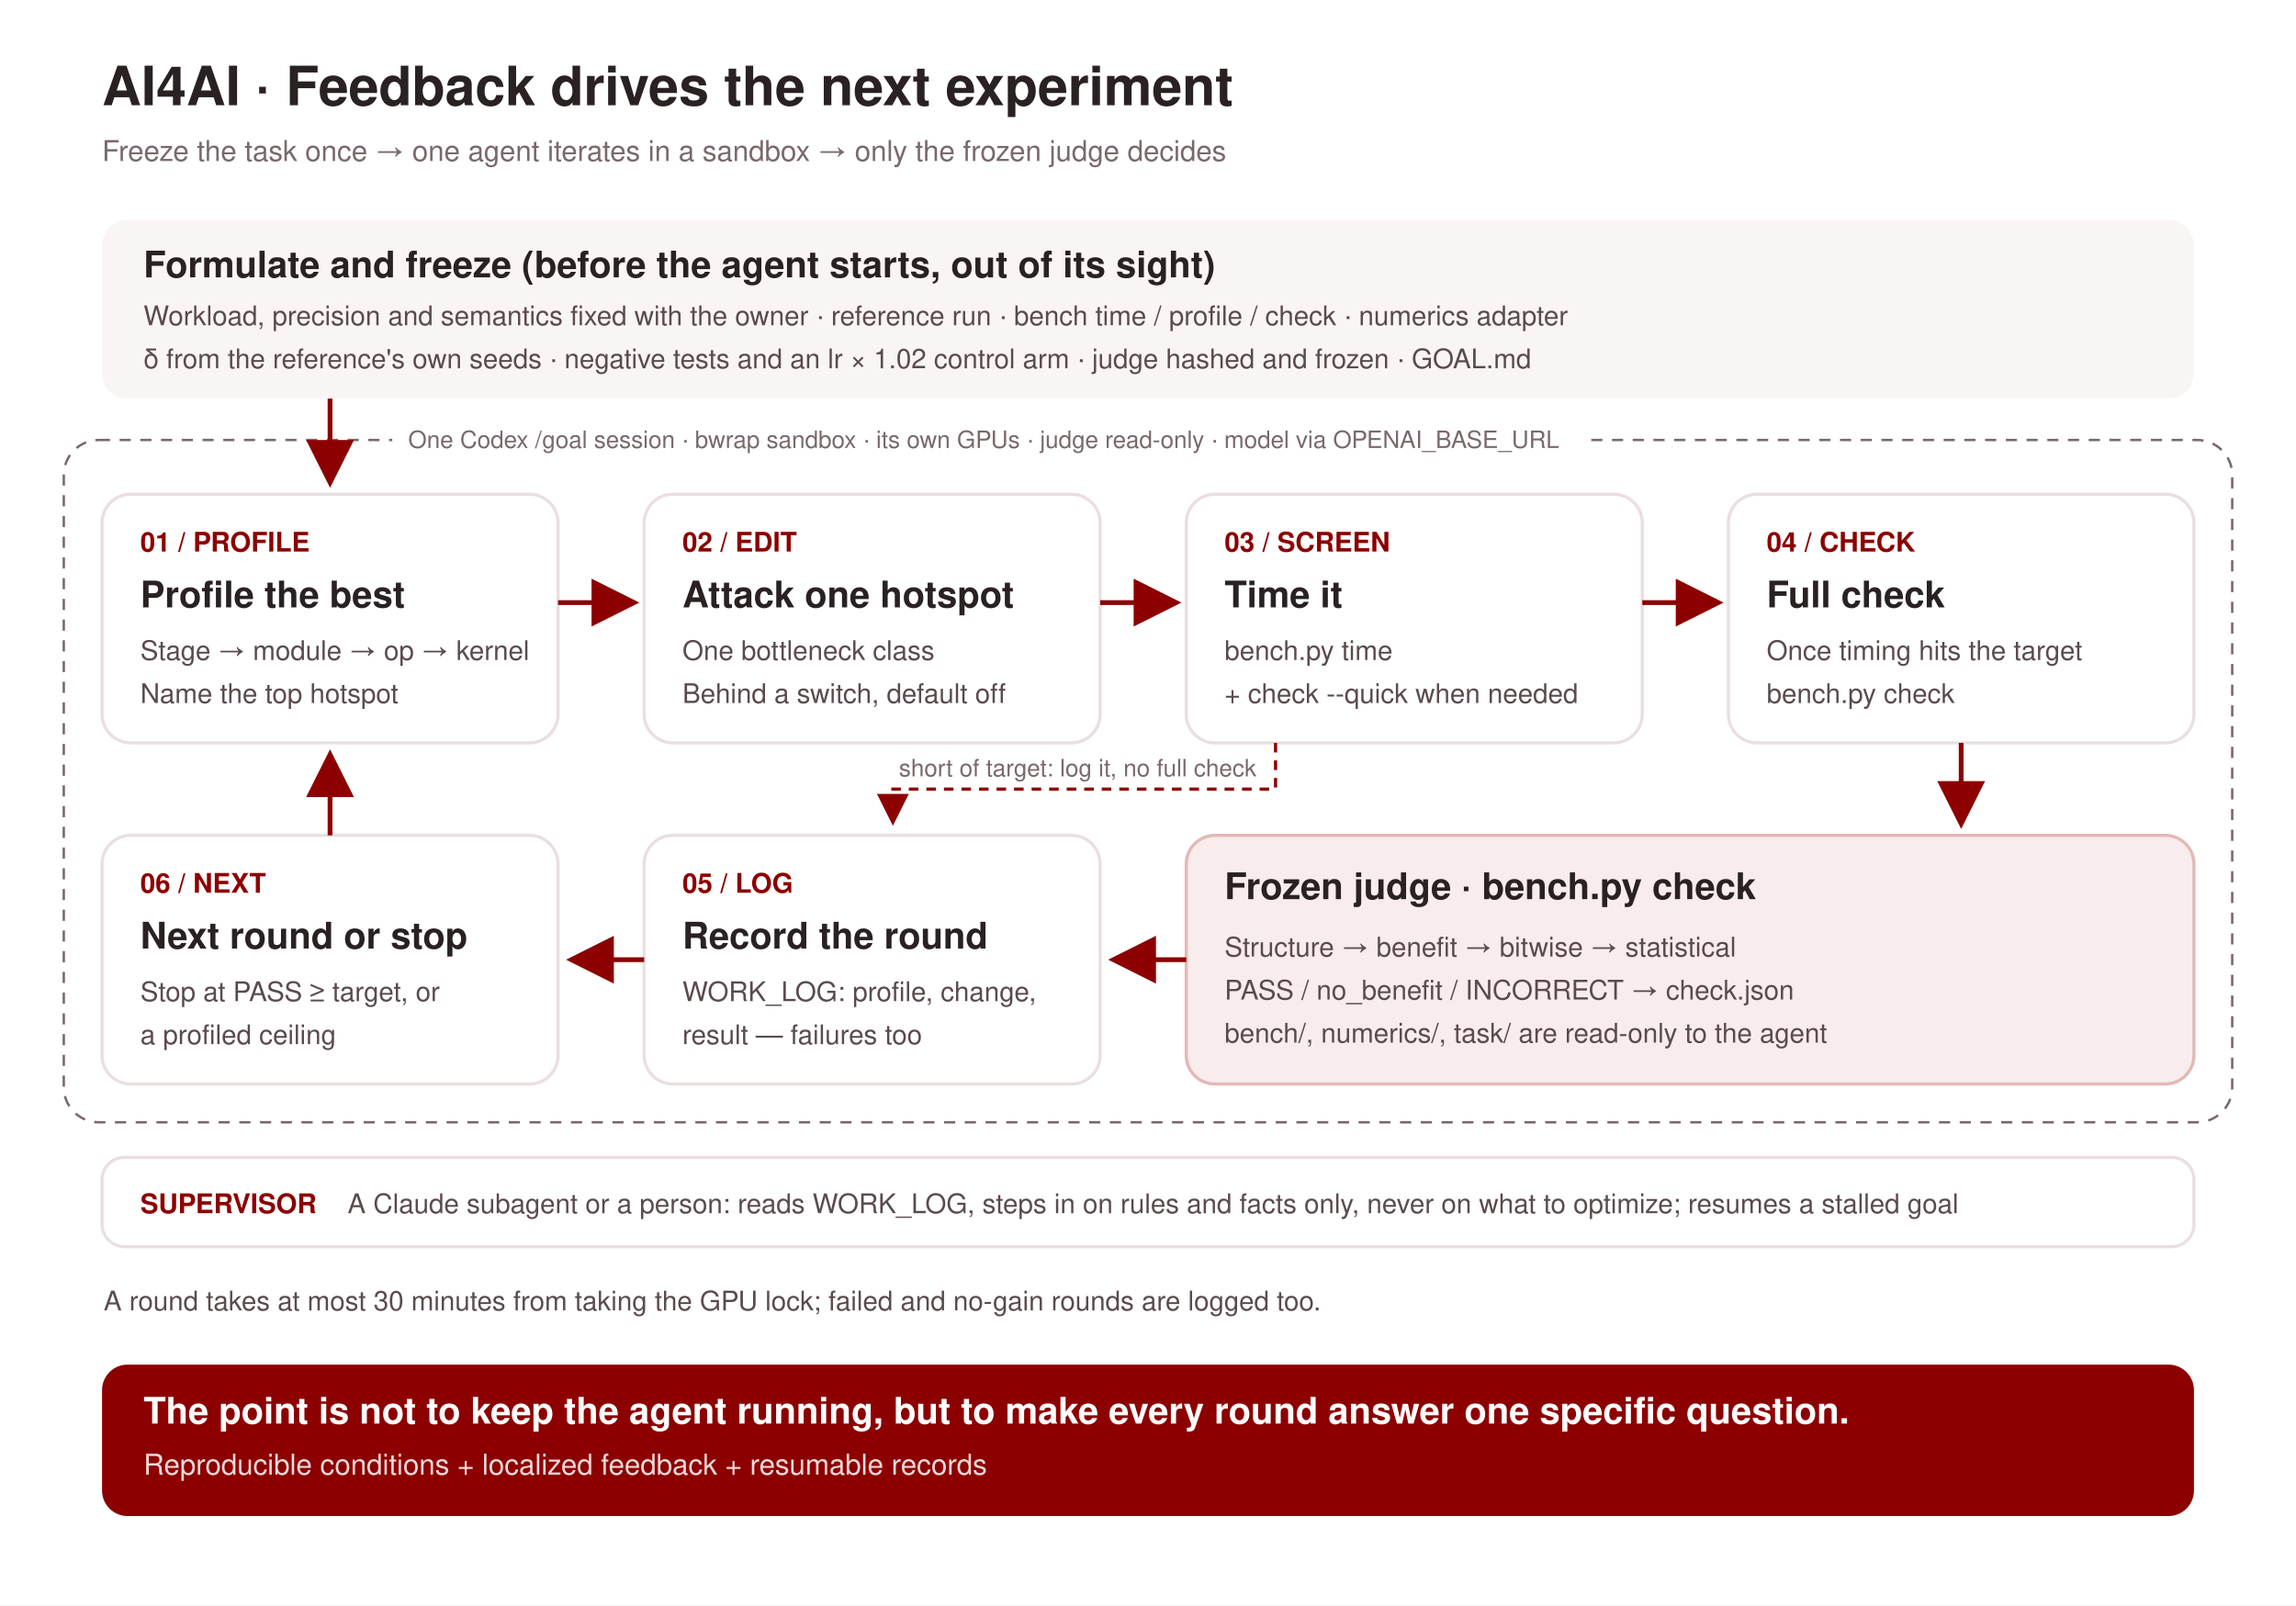
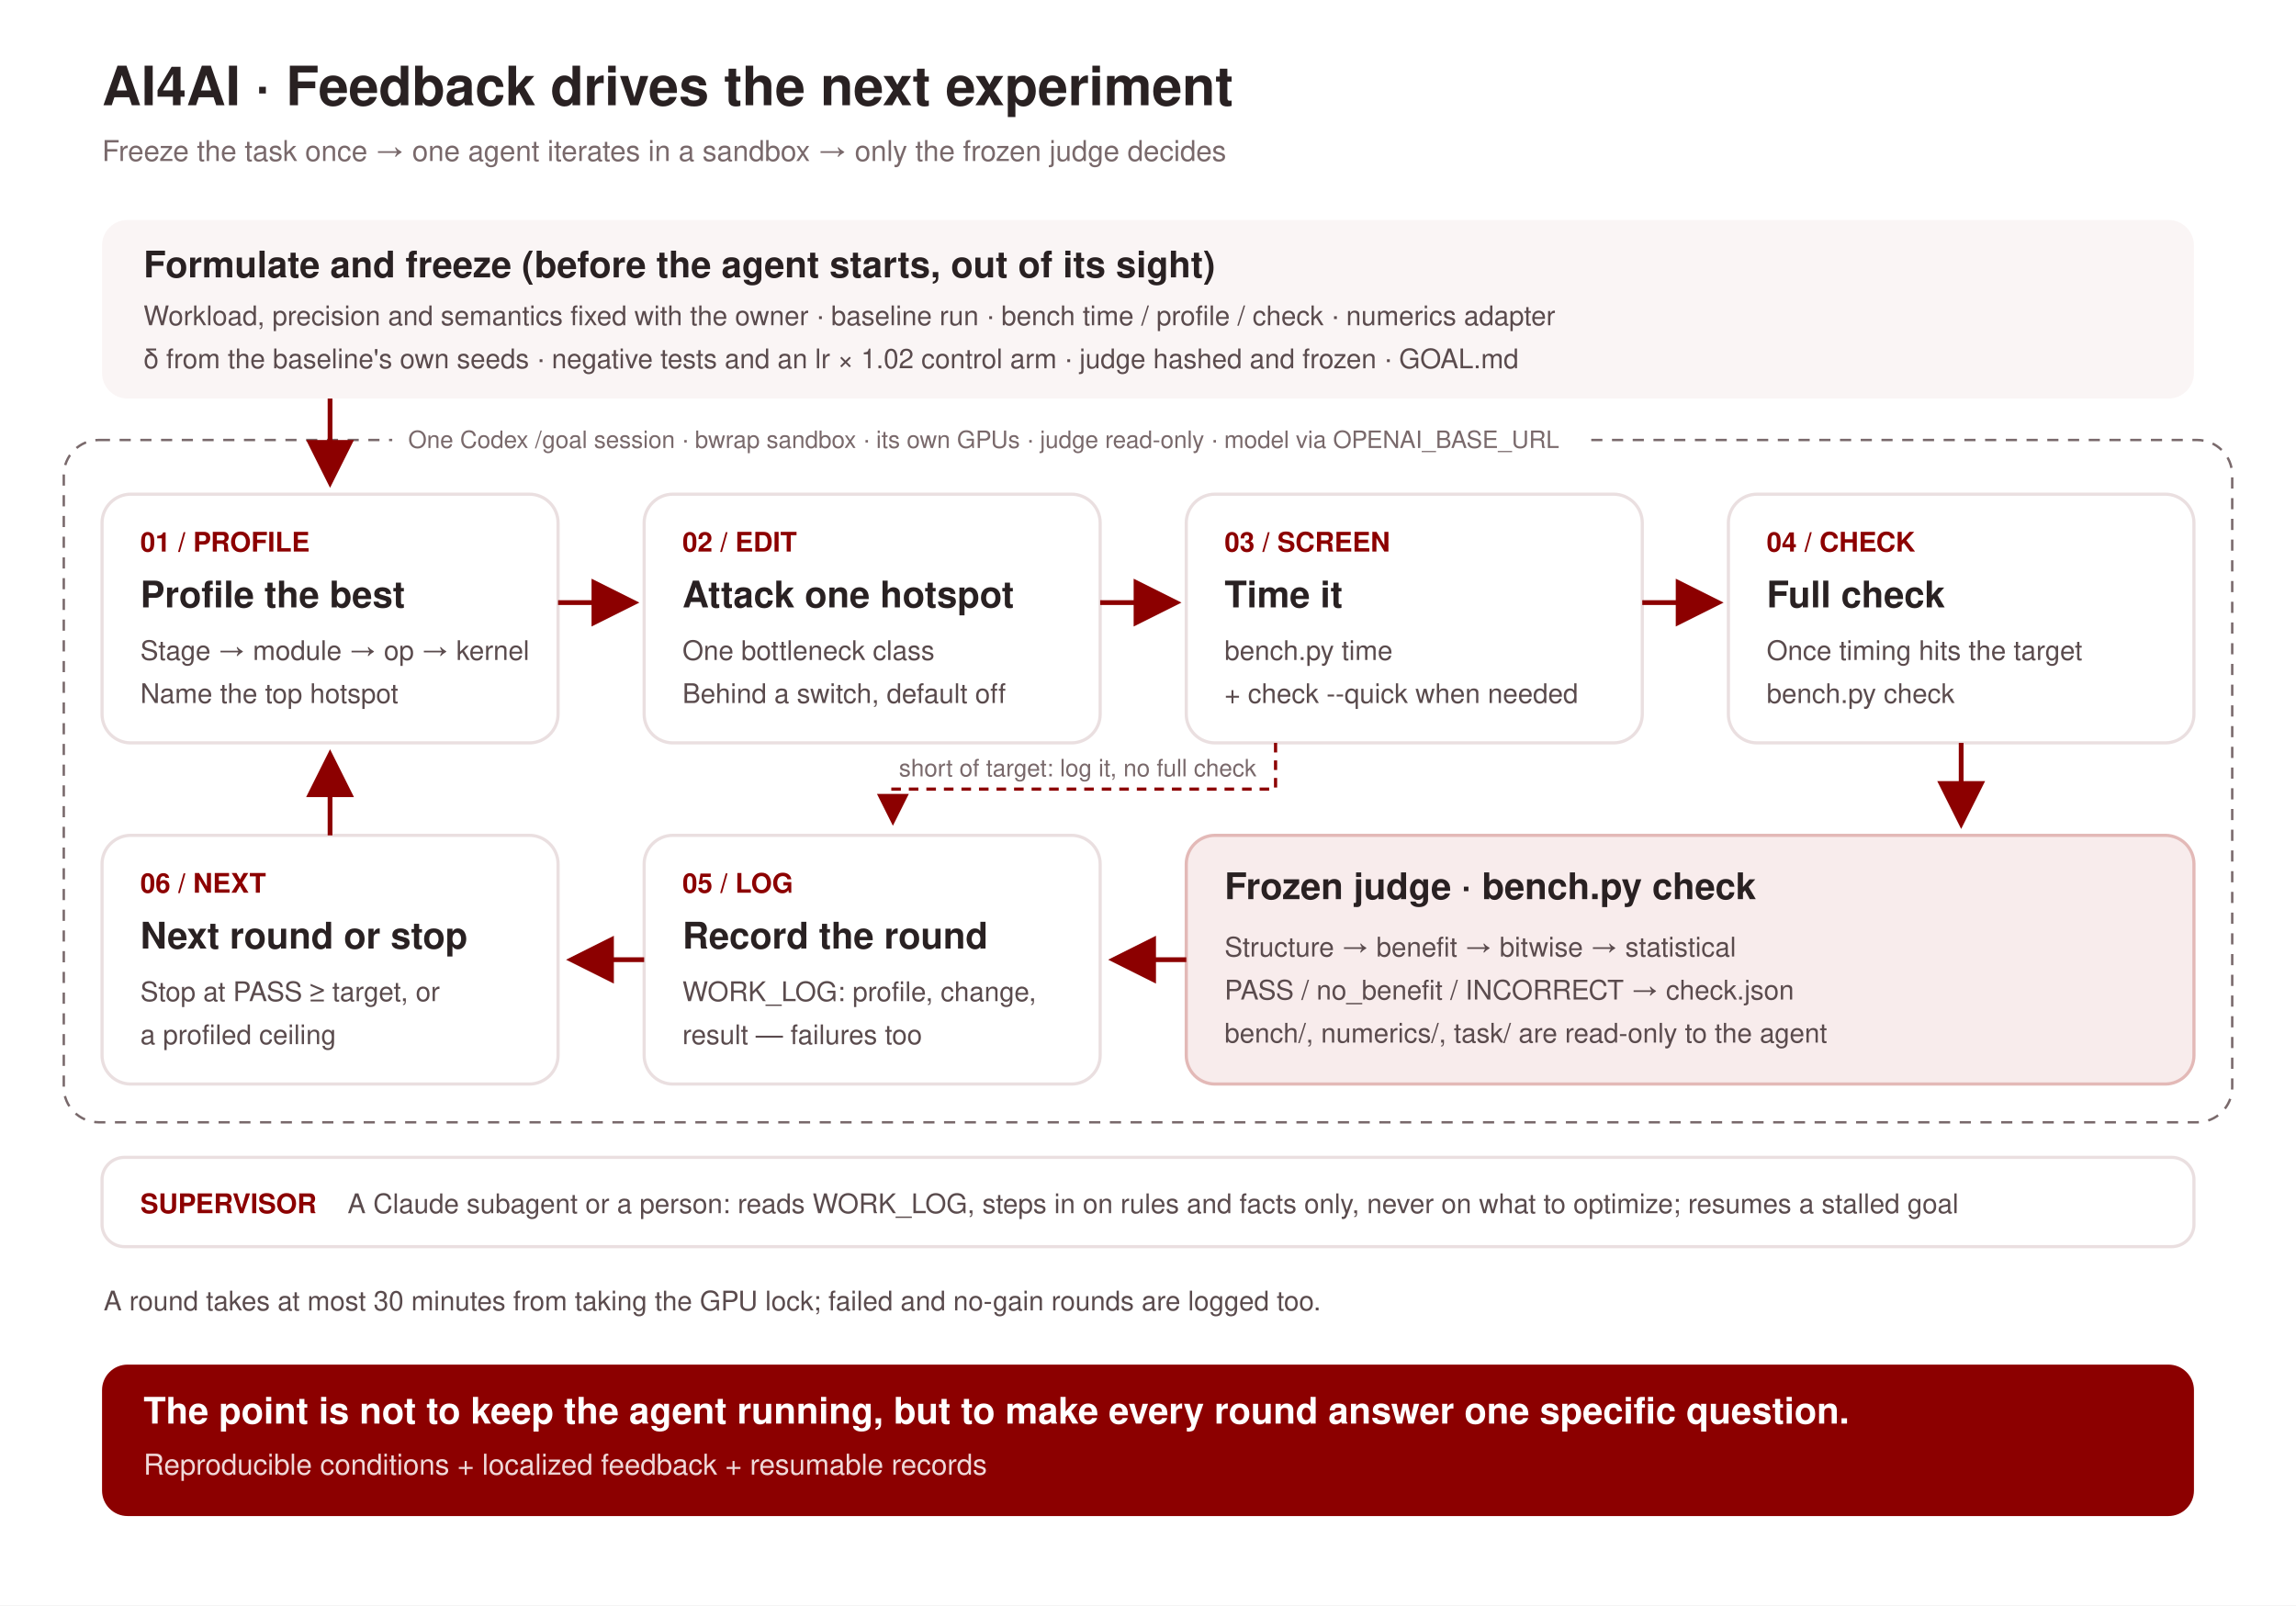
<svg xmlns="http://www.w3.org/2000/svg" width="1440" height="1007" viewBox="0 0 1440 1007" role="img" aria-labelledby="t">
  <defs>
    <marker id="arrow" markerWidth="10" markerHeight="10" refX="8" refY="5" orient="auto">
      <path d="M0 0L10 5L0 10Z" fill="#8C0000" />
    </marker>
    <style>text{font-family:"Helvetica Neue",Helvetica,Arial,"PingFang SC","Hiragino Sans GB","Microsoft YaHei","Noto Sans CJK SC",sans-serif}.title{font-size:34px;font-weight:700;fill:#292122}.sub{font-size:18px;fill:#79696B}.step{font-size:17px;font-weight:700;fill:#8C0000}.label{font-size:23px;font-weight:650;fill:#292122}.body{font-size:17px;fill:#5A4B4D}.small{font-size:15px;fill:#79696B}.line{fill:none;stroke:#8C0000;stroke-width:3;marker-end:url(#arrow)}.alt{fill:none;stroke:#8C0000;stroke-width:2;stroke-dasharray:6 5;marker-end:url(#arrow)}</style>
  </defs>
  <rect width="1440" height="1007" fill="#ffffff" />
  <text x="64" y="66" class="title">AI4AI · Feedback drives the next experiment</text>
  <text x="64" y="101" class="sub">Freeze the task once → one agent iterates in a sandbox → only the frozen judge decides</text>
  <rect x="64" y="138" width="1312" height="112" rx="16" fill="#FAF5F5" />
  <text x="90" y="174" class="label">Formulate and freeze (before the agent starts, out of its sight)</text>
-   <text x="90" y="204" class="body">Workload, precision and semantics fixed with the owner · reference run · bench time / profile / check · numerics adapter</text>
-   <text x="90" y="231" class="body">δ from the reference's own seeds · negative tests and an lr × 1.02 control arm · judge hashed and frozen · GOAL.md</text>
+   <text x="90" y="204" class="body">Workload, precision and semantics fixed with the owner · baseline run · bench time / profile / check · numerics adapter</text>
+   <text x="90" y="231" class="body">δ from the baseline's own seeds · negative tests and an lr × 1.02 control arm · judge hashed and frozen · GOAL.md</text>
  <rect x="40" y="276" width="1360" height="428" rx="22" fill="none" stroke="#79696B" stroke-width="1.5" stroke-dasharray="7 6" />
  <rect x="246" y="265" width="747" height="22" fill="#fff" />
  <text x="256" y="281" class="small">One Codex /goal session · bwrap sandbox · its own GPUs · judge read-only · model via OPENAI_BASE_URL</text>
  <path d="M207 250V300" class="line" />
  <rect x="64" y="310" width="286" height="156" rx="18" fill="#fff" stroke="#EADFE0" stroke-width="2" />
  <text x="88" y="346" class="step">01 / PROFILE</text>
  <text x="88" y="381" class="label">Profile the best</text>
  <text x="88" y="414" class="body">Stage → module → op → kernel</text>
  <text x="88" y="441" class="body">Name the top hotspot</text>
  <rect x="404" y="310" width="286" height="156" rx="18" fill="#fff" stroke="#EADFE0" stroke-width="2" />
  <text x="428" y="346" class="step">02 / EDIT</text>
  <text x="428" y="381" class="label">Attack one hotspot</text>
  <text x="428" y="414" class="body">One bottleneck class</text>
  <text x="428" y="441" class="body">Behind a switch, default off</text>
  <rect x="744" y="310" width="286" height="156" rx="18" fill="#fff" stroke="#EADFE0" stroke-width="2" />
  <text x="768" y="346" class="step">03 / SCREEN</text>
  <text x="768" y="381" class="label">Time it</text>
  <text x="768" y="414" class="body">bench.py time</text>
  <text x="768" y="441" class="body">+ check --quick when needed</text>
  <rect x="1084" y="310" width="292" height="156" rx="18" fill="#fff" stroke="#EADFE0" stroke-width="2" />
  <text x="1108" y="346" class="step">04 / CHECK</text>
  <text x="1108" y="381" class="label">Full check</text>
  <text x="1108" y="414" class="body">Once timing hits the target</text>
  <text x="1108" y="441" class="body">bench.py check</text>
  <path d="M350 378H395" class="line" />
  <path d="M690 378H735" class="line" />
  <path d="M1030 378H1075" class="line" />
  <rect x="744" y="524" width="632" height="156" rx="18" fill="#F8ECEC" stroke="#E3B9B7" stroke-width="2" />
  <text x="768" y="564" class="label">Frozen judge · bench.py check</text>
  <text x="768" y="600" class="body">Structure → benefit → bitwise → statistical</text>
  <text x="768" y="627" class="body">PASS / no_benefit / INCORRECT → check.json</text>
  <text x="768" y="654" class="body">bench/, numerics/, task/ are read-only to the agent</text>
  <rect x="404" y="524" width="286" height="156" rx="18" fill="#fff" stroke="#EADFE0" stroke-width="2" />
  <text x="428" y="560" class="step">05 / LOG</text>
  <text x="428" y="595" class="label">Record the round</text>
  <text x="428" y="628" class="body">WORK_LOG: profile, change,</text>
  <text x="428" y="655" class="body">result — failures too</text>
  <rect x="64" y="524" width="286" height="156" rx="18" fill="#fff" stroke="#EADFE0" stroke-width="2" />
  <text x="88" y="560" class="step">06 / NEXT</text>
  <text x="88" y="595" class="label">Next round or stop</text>
  <text x="88" y="628" class="body">Stop at PASS ≥ target, or</text>
  <text x="88" y="655" class="body">a profiled ceiling</text>
  <path d="M1230 466V514" class="line" />
  <path d="M744 602H701" class="line" />
  <path d="M404 602H361" class="line" />
  <path d="M207 524V476" class="line" />
  <path d="M800 466V495H560V514" class="alt" />
  <text x="788" y="487" class="small" text-anchor="end">short of target: log it, no full check</text>
  <rect x="64" y="726" width="1312" height="56" rx="14" fill="#fff" stroke="#EADFE0" stroke-width="2" />
  <text x="88" y="761" class="step">SUPERVISOR</text>
  <text x="218" y="761" class="body">A Claude subagent or a person: reads WORK_LOG, steps in on rules and facts only, never on what to optimize; resumes a stalled goal</text>
  <text x="65" y="822" class="body">A round takes at most 30 minutes from taking the GPU lock; failed and no-gain rounds are logged too.</text>
  <rect x="64" y="856" width="1312" height="95" rx="16" fill="#8C0000" />
  <text x="90" y="893" class="label" fill="#fff" style="fill:#fff">The point is not to keep the agent running, but to make every round answer one specific question.</text>
  <text x="90" y="925" class="body" style="fill:#F0D9D9;font-size:18px">Reproducible conditions + localized feedback + resumable records</text>
</svg>
